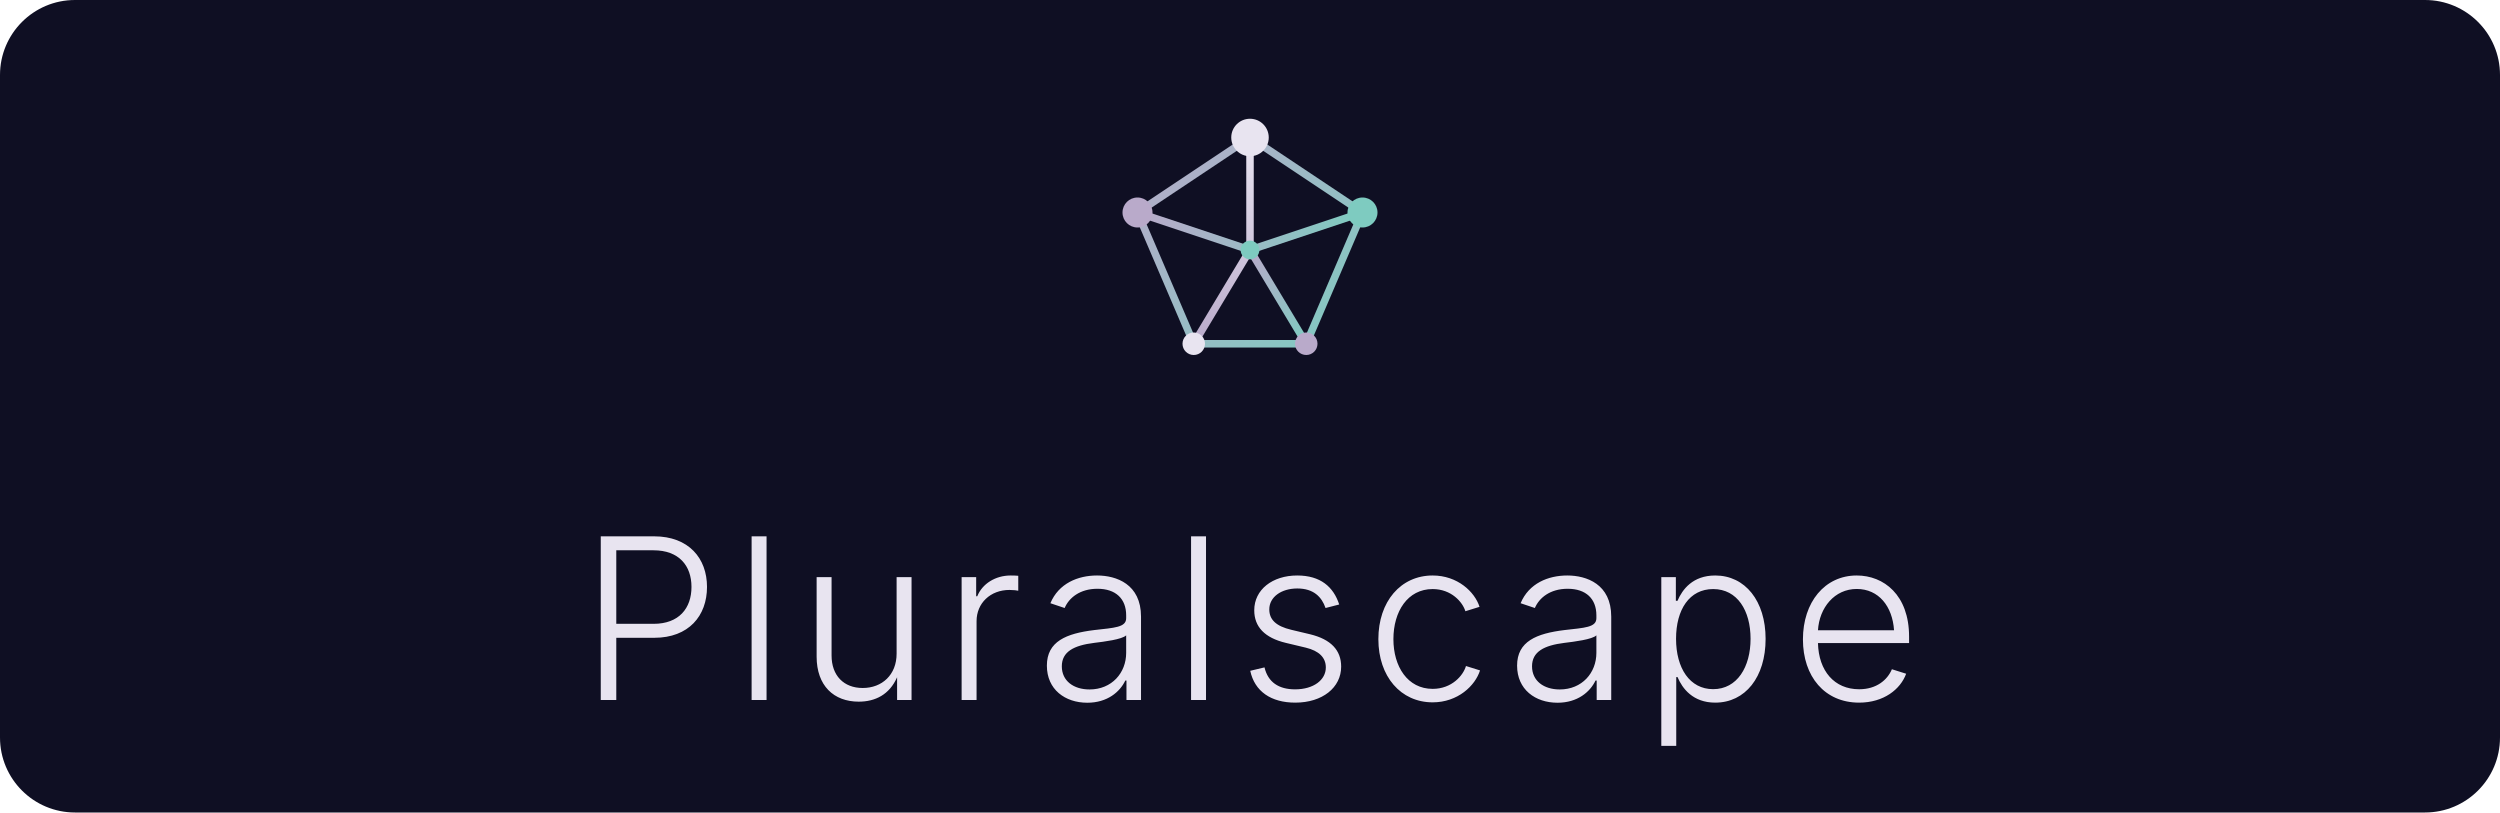
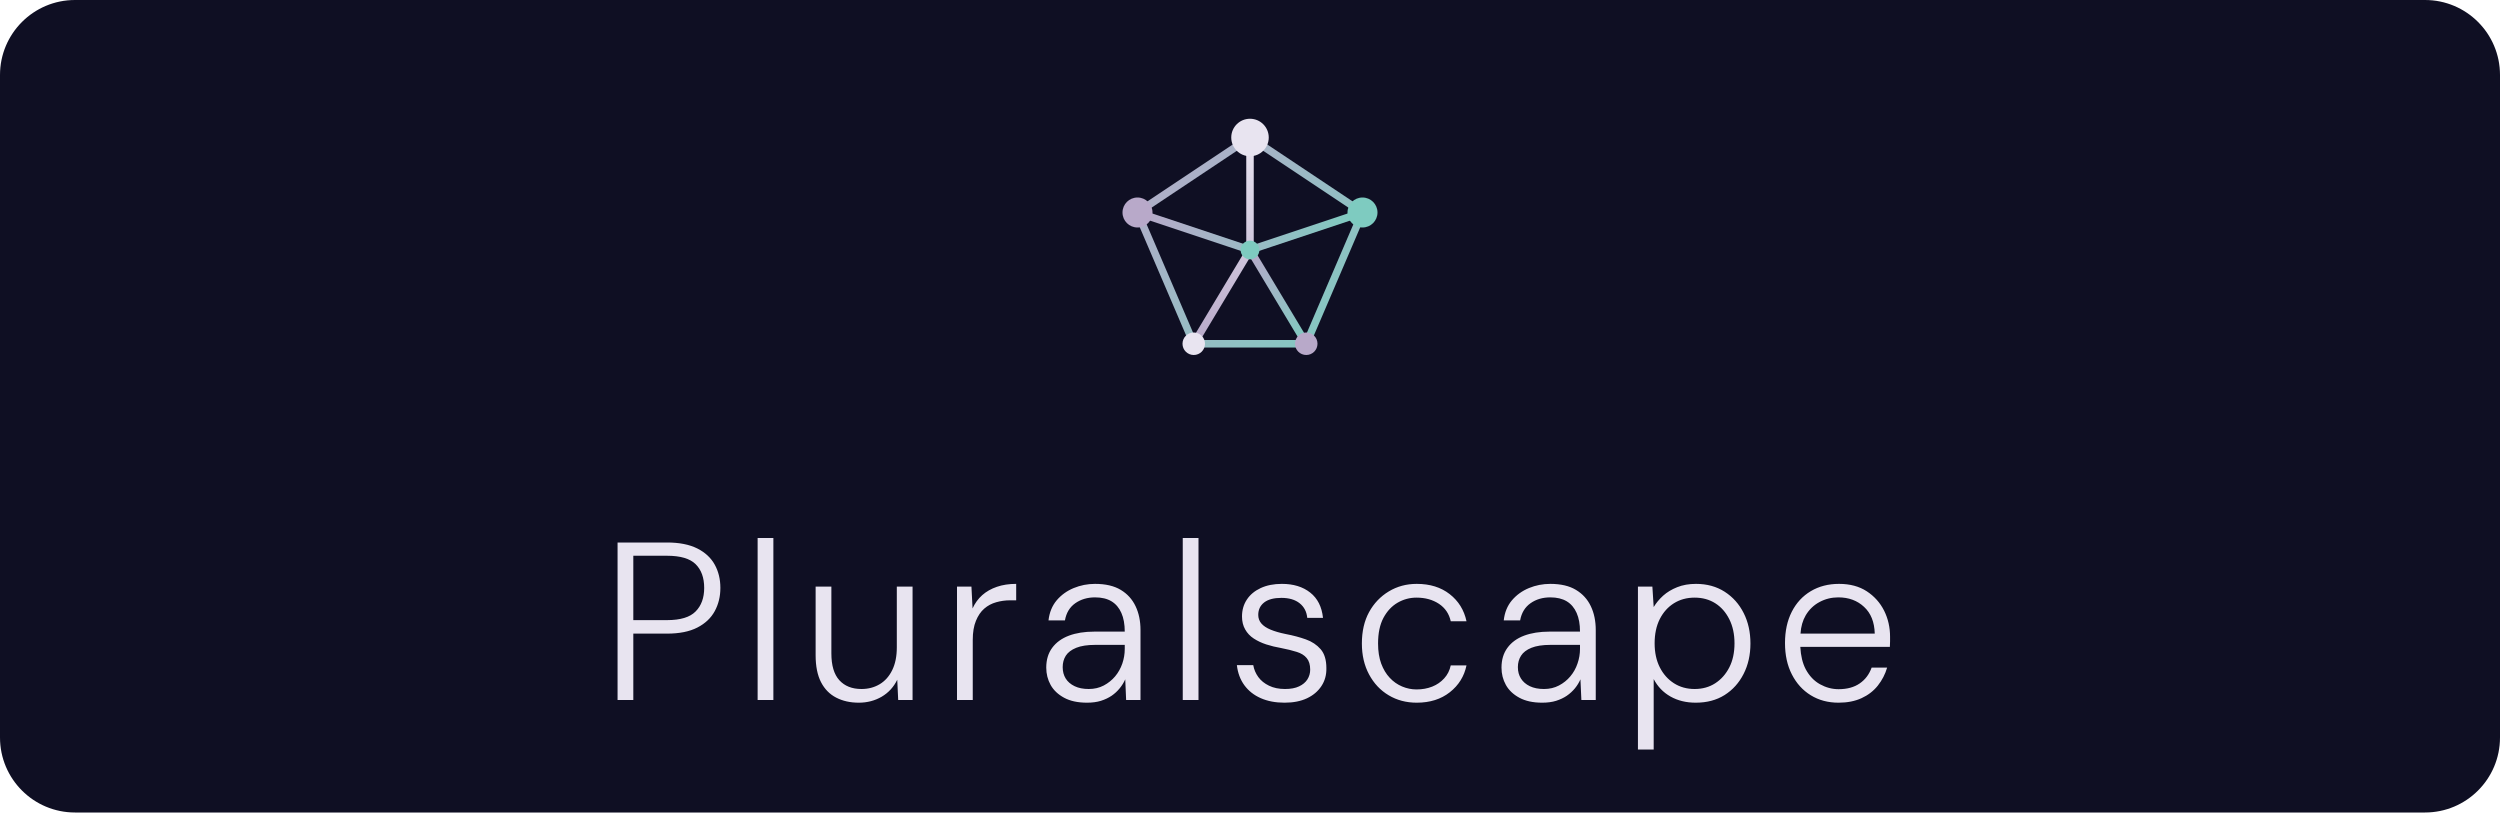
- <svg xmlns="http://www.w3.org/2000/svg" viewBox="0 0 400 130" width="800" height="260" fill="none">
-   <rect width="400" height="130" rx="12" fill="#0f0f23" />
-   <g transform="translate(170, 10) scale(0.6)">
-     <path d="M50 20 L20 40 L35 75 L65 75 L80 40 Z" stroke="url(#wmd_paint0)" stroke-linecap="round" stroke-linejoin="round" stroke-width="2" />
-     <path d="M50 20 L50 50 L35 75" stroke="url(#wmd_paint1)" stroke-linecap="round" stroke-width="2" />
-     <path d="M50 50 L65 75" stroke="url(#wmd_paint2)" stroke-linecap="round" stroke-width="2" />
-     <path d="M20 40 L50 50 L80 40" stroke="url(#wmd_paint3)" stroke-linecap="round" stroke-width="2" />
+ <svg xmlns="http://www.w3.org/2000/svg" width="800" height="260" fill="none" aria-labelledby="title" viewBox="0 0 400 130">
+   <rect width="400" height="130" fill="#0f0f23" rx="12" />
+   <g transform="matrix(.6 0 0 .6 170 10)">
+     <path stroke="url(#wmd_paint0)" stroke-linecap="round" stroke-linejoin="round" stroke-width="2" d="M50 20 20 40l15 35h30l15-35Z" />
+     <path stroke="url(#wmd_paint1)" stroke-linecap="round" stroke-width="2" d="M50 20v30L35 75" />
+     <path stroke="url(#wmd_paint2)" stroke-linecap="round" stroke-width="2" d="m50 50 15 25" />
+     <path stroke="url(#wmd_paint3)" stroke-linecap="round" stroke-width="2" d="m20 40 30 10 30-10" />
    <circle cx="50" cy="20" r="5" fill="#e8e4f0" />
-     <circle cx="20" cy="40" r="4" fill="#b9aaca" />
+     <circle cx="20" cy="40" r="4" fill="#b8a9c9" />
    <circle cx="80" cy="40" r="4" fill="#7ecbc0" />
    <circle cx="35" cy="75" r="3" fill="#e8e4f0" />
-     <circle cx="65" cy="75" r="3" fill="#b9aaca" />
+     <circle cx="65" cy="75" r="3" fill="#b8a9c9" />
    <circle cx="50" cy="50" r="2.5" fill="#7ecbc0" />
  </g>
-   <text x="200" y="112" font-family="'DM Sans', 'Inter', -apple-system, sans-serif" font-size="36" font-weight="300" fill="#e8e4f0" letter-spacing="2" text-anchor="middle">Pluralscape</text>
+   <path fill="#e8e4f0" d="M101.33 112h-2.52V86.8h7.92q2.92 0 4.83.95 1.9.96 2.8 2.6.9 1.63.9 3.72 0 2.05-.9 3.71t-2.79 2.63-4.84.97h-5.4zm0-23.08v10.3h5.4q3.21 0 4.57-1.39 1.37-1.38 1.37-3.76 0-2.45-1.37-3.8-1.36-1.35-4.57-1.35zM123.74 112h-2.52V86.08h2.52zm13.67.43q-2.05 0-3.62-.81t-2.43-2.48q-.86-1.68-.86-4.3V93.86h2.52v10.69q0 2.88 1.27 4.28 1.28 1.41 3.55 1.41 1.62 0 2.9-.76t2.01-2.25q.74-1.49.74-3.65v-9.72h2.52V112h-2.3l-.15-3.24q-.86 1.76-2.5 2.72-1.64.95-3.65.95m18.23-.43h-2.52V93.86h2.31l.18 3.49q.57-1.26 1.55-2.13.97-.86 2.34-1.33 1.36-.47 3.09-.47v2.63h-.97q-1.15 0-2.23.31-1.08.3-1.91 1.02t-1.33 1.95q-.51 1.22-.51 3.06zm18.28.43q-2.2 0-3.66-.79t-2.16-2.05-.7-2.77q0-1.88.95-3.17.96-1.3 2.69-1.95 1.72-.64 4.03-.64h4.89q0-1.77-.54-2.99-.54-1.23-1.58-1.86t-2.63-.63q-1.83 0-3.17.94-1.33.94-1.65 2.74h-2.63q.22-1.91 1.31-3.21 1.1-1.29 2.72-1.96t3.42-.67q2.52 0 4.11.96 1.58.95 2.37 2.61.79 1.65.79 3.81V112h-2.3l-.14-3.31q-.33.75-.89 1.44-.55.68-1.29 1.19-.74.5-1.71.81-.97.3-2.23.3m.28-2.19q1.34 0 2.4-.56t1.82-1.46q.75-.9 1.15-2.05.39-1.15.39-2.34v-.65h-4.71q-1.91 0-3.06.47t-1.66 1.26q-.5.79-.5 1.83 0 1.05.48 1.82.49.78 1.43 1.23.93.45 2.26.45m17.56 1.76h-2.52V86.08h2.52zm13.77.43q-2.16 0-3.8-.72t-2.63-2.07-1.2-3.22h2.62q.18 1.04.81 1.91.63.86 1.71 1.38 1.08.53 2.56.53 1.37 0 2.25-.42.88-.41 1.33-1.11.45-.71.45-1.57 0-1.19-.56-1.85-.55-.67-1.6-.99-1.04-.33-2.52-.62-1.22-.21-2.34-.57-1.11-.36-2-.94-.88-.57-1.38-1.46-.51-.88-.51-2.07 0-1.54.78-2.71.77-1.17 2.21-1.84t3.39-.67q2.77 0 4.53 1.39 1.77 1.39 2.05 4.05h-2.52q-.14-1.48-1.22-2.34t-2.92-.86q-1.8 0-2.75.73-.95.74-.95 2 0 .79.5 1.37t1.49.99 2.43.7q1.73.33 3.19.85t2.38 1.58q.91 1.06.91 3.01.04 1.62-.79 2.88t-2.32 1.96-3.58.7m21.15 0q-2.52 0-4.5-1.19-1.98-1.18-3.13-3.33-1.15-2.14-1.15-4.95 0-2.91 1.15-5.02 1.15-2.1 3.15-3.31t4.48-1.21q3.17 0 5.27 1.64 2.11 1.64 2.69 4.34h-2.52q-.4-1.8-1.89-2.79-1.5-.99-3.59-.99-1.62 0-3.02.81t-2.27 2.43q-.86 1.62-.86 4.1 0 1.84.5 3.21.51 1.37 1.37 2.28.86.92 1.98 1.39t2.3.47q1.37 0 2.51-.45 1.13-.45 1.92-1.32.79-.86 1.05-2.08h2.52q-.54 2.62-2.67 4.3-2.12 1.67-5.29 1.67m20.07 0q-2.19 0-3.65-.79t-2.16-2.05-.7-2.77q0-1.88.95-3.17.95-1.3 2.68-1.95 1.73-.64 4.03-.64h4.9q0-1.77-.54-2.99-.54-1.23-1.58-1.86-1.05-.63-2.63-.63-1.84 0-3.17.94t-1.66 2.74h-2.62q.21-1.91 1.31-3.21 1.1-1.29 2.72-1.96t3.42-.67q2.52 0 4.1.96 1.59.95 2.38 2.61.79 1.65.79 3.81V112h-2.3l-.15-3.31q-.32.75-.88 1.44-.56.68-1.3 1.19-.73.5-1.71.81-.97.3-2.23.3m.29-2.19q1.33 0 2.39-.56 1.07-.56 1.82-1.46.76-.9 1.15-2.05.4-1.15.4-2.34v-.65h-4.72q-1.9 0-3.06.47-1.15.47-1.65 1.26-.51.79-.51 1.83 0 1.05.49 1.82.49.78 1.42 1.23.94.45 2.27.45m17.55 9.68h-2.52V93.86h2.31l.21 3.27q.58-.97 1.51-1.82.94-.84 2.25-1.36 1.32-.53 3.01-.53 2.63 0 4.59 1.26t3.04 3.41q1.08 2.14 1.08 4.87 0 2.74-1.1 4.88-1.09 2.14-3.04 3.37-1.94 1.22-4.61 1.22-2.3 0-4.05-.99-1.74-.99-2.68-2.79zm6.55-9.68q1.88 0 3.3-.92t2.25-2.54.83-3.85q0-2.2-.83-3.85-.83-1.66-2.25-2.56t-3.3-.9q-1.87 0-3.31.9t-2.27 2.54q-.82 1.64-.82 3.87 0 2.19.82 3.83.83 1.64 2.27 2.56t3.31.92m23.03 2.19q-2.52 0-4.45-1.19-1.92-1.18-3.02-3.33-1.1-2.14-1.1-5.02t1.08-5q1.08-2.13 3.04-3.3t4.52-1.17q2.63 0 4.45 1.19 1.81 1.19 2.77 3.1.95 1.91.95 4.17v.72q0 .4-.03.9h-14.33q.11 2.13.86 3.57.87 1.62 2.29 2.41t2.97.79q2.05 0 3.38-.92 1.33-.91 1.91-2.53h2.48q-.46 1.58-1.49 2.88-1.03 1.29-2.61 2.01t-3.67.72m-6.09-11.05h11.88q-.07-2.77-1.71-4.28-1.63-1.52-4.12-1.52-1.62 0-3 .74-1.39.74-2.22 2.14-.72 1.23-.83 2.92" />
  <defs>
-     <linearGradient id="wmd_paint0" gradientUnits="userSpaceOnUse" x1="20" y1="20" x2="80" y2="75">
-       <stop stop-color="#b9aaca" />
+     <linearGradient id="wmd_paint0" x1="20" x2="80" y1="20" y2="75" gradientUnits="userSpaceOnUse">
+       <stop stop-color="#b8a9c9" />
      <stop offset="1" stop-color="#7ecbc0" />
    </linearGradient>
-     <linearGradient id="wmd_paint1" gradientUnits="userSpaceOnUse" x1="50" y1="20" x2="35" y2="75">
+     <linearGradient id="wmd_paint1" x1="50" x2="35" y1="20" y2="75" gradientUnits="userSpaceOnUse">
      <stop stop-color="#e8e4f0" />
-       <stop offset="1" stop-color="#b9aaca" />
+       <stop offset="1" stop-color="#b8a9c9" />
    </linearGradient>
-     <linearGradient id="wmd_paint2" gradientUnits="userSpaceOnUse" x1="50" y1="50" x2="65" y2="75">
-       <stop stop-color="#b9aaca" />
+     <linearGradient id="wmd_paint2" x1="50" x2="65" y1="50" y2="75" gradientUnits="userSpaceOnUse">
+       <stop stop-color="#b8a9c9" />
      <stop offset="1" stop-color="#7ecbc0" />
    </linearGradient>
-     <linearGradient id="wmd_paint3" gradientUnits="userSpaceOnUse" x1="20" y1="40" x2="80" y2="40">
-       <stop stop-color="#b9aaca" />
+     <linearGradient id="wmd_paint3" x1="20" x2="80" y1="40" y2="40" gradientUnits="userSpaceOnUse">
+       <stop stop-color="#b8a9c9" />
      <stop offset="1" stop-color="#7ecbc0" />
    </linearGradient>
  </defs>
</svg>
